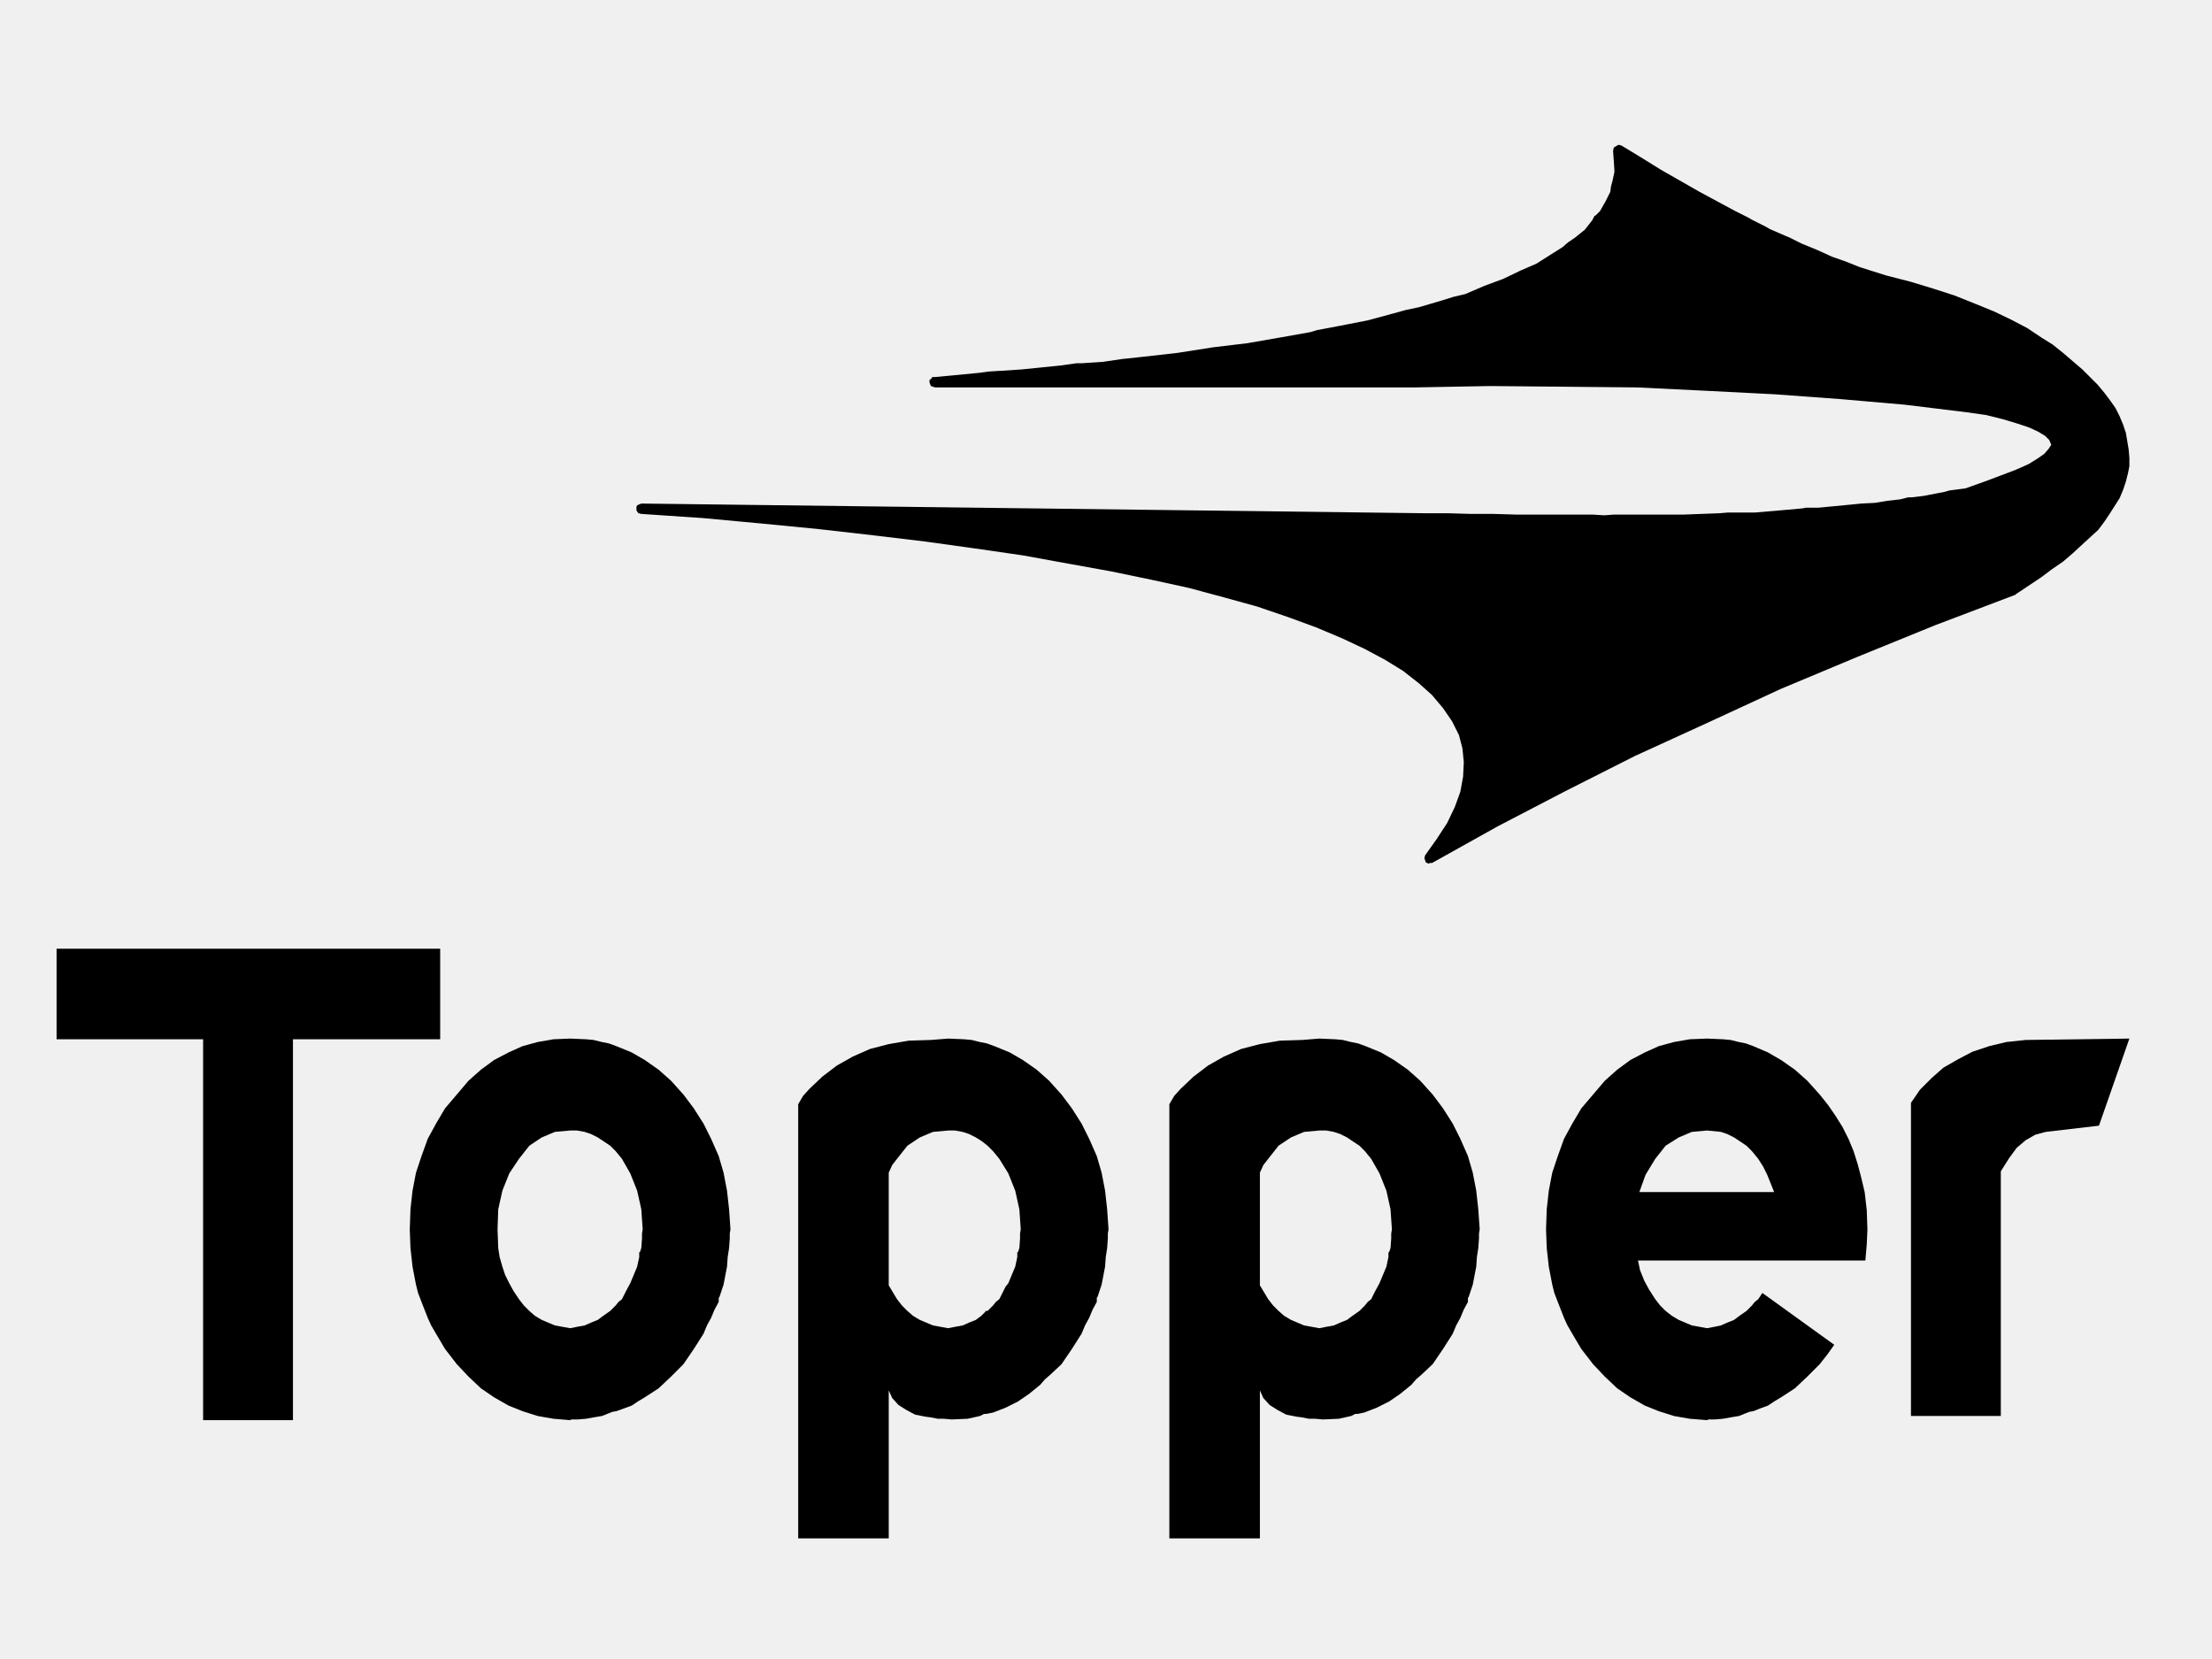
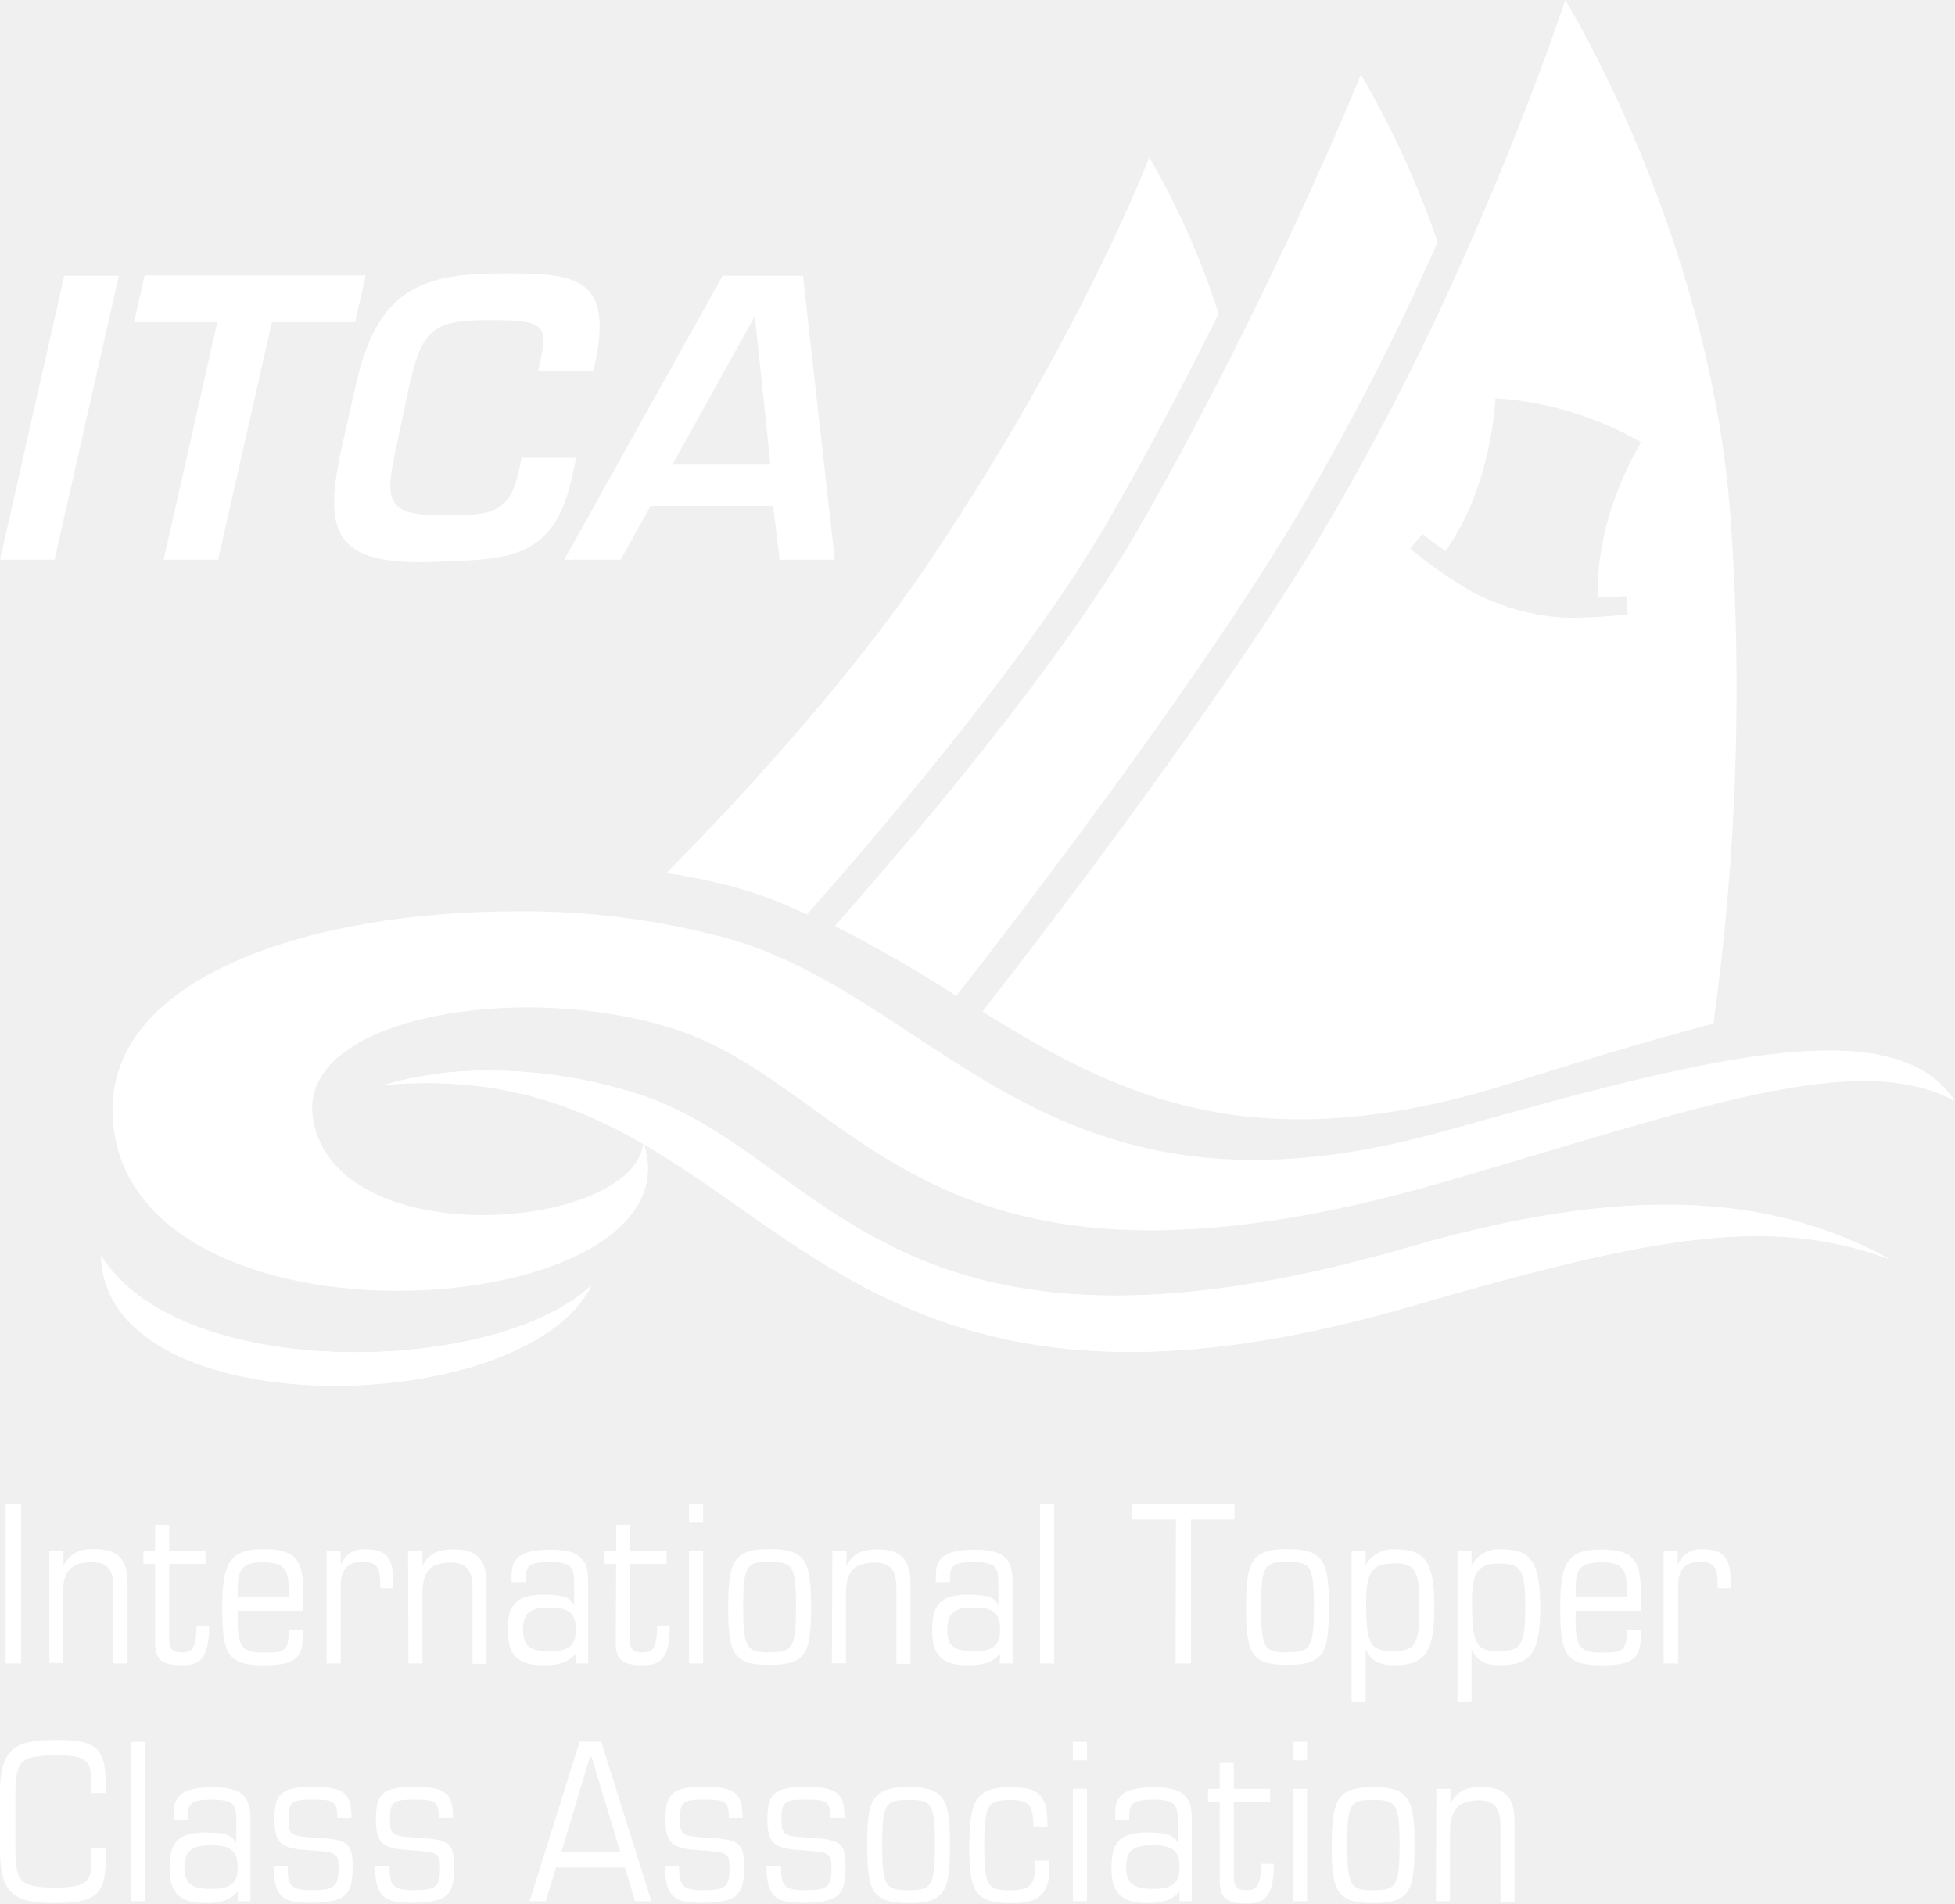
- <svg xmlns="http://www.w3.org/2000/svg" id="svg2" width="200" height="150">
-   <g id="layer1" transform="translate(0 -902.362)">
-     <g id="1" transform="translate(5.116 915.453)">
-       <path id="2" d="m184.664 88.688 2.75-7.875-9.374.125-1.75.187-1.562.375-1.5.5-1.312.688-1.312.75-1.063.937-1.062 1.063-.813 1.187v28.313h8.124V92.813l.75-1.188.688-.937.812-.688.875-.5.937-.25z" style="fill:#000;fill-opacity:1;fill-rule:evenodd;stroke:none" />
-       <path id="3" d="m144.544 104.375-.562-.875-.438-.812-.375-.938-.187-.875h20.56l.125-1.437.062-1.375-.062-1.75-.188-1.625-.312-1.313-.313-1.187L162.48 91l-.438-1.062-.562-1.125-.625-1-.688-1-.75-.938-1.124-1.25-1.125-1-1.25-.875-1.187-.687-1.313-.563-.687-.25-.625-.125-.75-.187-.687-.063-1.438-.062-1.562.062-1.437.25-1.375.375-1.25.563-1.312.687-1.188.875-1.125 1-1.062 1.25-1.062 1.25-.813 1.375-.75 1.375-.562 1.563-.5 1.5-.313 1.625-.187 1.687-.062 1.813.062 1.687.187 1.688.313 1.625.187.75.313.812.562 1.438.313.687.437.75.813 1.375 1.062 1.375 1.062 1.125 1.125 1.063 1.188.812 1.312.75 1.25.5 1.375.438 1.437.25 1.562.125.125-.063h.563l.75-.062.687-.125.75-.125.625-.25.312-.125.375-.063.625-.25.688-.25.562-.375.625-.375 1.25-.812 1.125-1.063 1.124-1.125.688-.875.625-.875-6.5-4.687-.374.562-.313.25-.25.313-.5.5-.625.437-.5.375-.625.25-.562.25-1.25.25-1.375-.25-1.187-.5-.625-.375-.562-.437-.5-.5zm9.312-12.687.437.687.375.75.625 1.563h-12.186l.562-1.563.875-1.437.938-1.188 1.187-.75 1.187-.5 1.375-.125 1.25.125.562.188.625.312 1.125.75.5.5z" style="fill:#000;fill-opacity:1;fill-rule:evenodd;stroke:none" />
-       <path id="4" d="m114.173 80.813-1.562.125-2 .062-1.812.313-1.688.437-1.562.688-1.437.812-1.312 1-1.188 1.125-.562.625-.438.75V126h8.187v-13.375l.312.688.563.625.687.437.812.438.938.187.5.063.625.125h.562l.688.062 1.437-.062 1.125-.25.25-.125.125-.063h.187l.625-.125 1.125-.437 1.125-.563 1-.687 1-.813.437-.5.5-.437 1-.938.937-1.375.875-1.375.313-.75.375-.687.312-.75.375-.688v-.375l.062-.062.125-.375.25-.75.313-1.625.062-.875.125-.813.063-.875v-.437l.062-.375-.125-1.813-.187-1.687-.313-1.625-.437-1.5-.687-1.563-.688-1.375-.875-1.375-.937-1.25-1.125-1.25-1.125-1-1.25-.875-1.187-.687-1.375-.563-.687-.25-.625-.125-.75-.187-.688-.063zm0 8.312h.625l.687.125.563.188.625.312 1.125.75.5.5.562.688.75 1.312.625 1.563.375 1.687.125 1.813-.063.375v.437l-.062.875-.125.375h-.063v.438l-.187.875-.313.75-.312.75-.375.687-.375.75-.312.25-.25.313-.5.5-.625.437-.5.375-.625.25-.563.25-.687.125-.625.125-1.375-.25-1.187-.5-.625-.375-.5-.437-.5-.5-.437-.563-.75-1.25V92.938l.312-.688.438-.562.937-1.188 1.125-.75 1.187-.5z" style="fill:#000;fill-opacity:1;fill-rule:evenodd;stroke:none" />
-       <path id="5" d="m80.615 80.813-1.562.125-2 .062-1.812.313-1.688.437-1.562.688-1.437.812-1.313 1-1.187 1.125-.563.625-.437.75V126h8.187v-13.375l.312.688.562.625.688.437.812.438.938.187.5.063.624.125h.563l.687.062 1.438-.062 1.124-.25.25-.125.125-.063h.188l.625-.125 1.125-.437 1.125-.563 1-.687 1-.813.437-.5.5-.437 1-.938.937-1.375.875-1.375.312-.75.375-.687.313-.75.375-.688v-.375l.062-.062.125-.375.25-.75.313-1.625.062-.875.125-.813.063-.875v-.437l.062-.375-.125-1.813-.187-1.687-.313-1.625-.437-1.5-.688-1.563-.687-1.375-.875-1.375-.937-1.25-1.125-1.25-1.125-1-1.25-.875-1.187-.687-1.375-.563-.688-.25-.625-.125-.75-.187-.687-.063zM75.24 92.938l.312-.688.437-.562.938-1.188 1.125-.75 1.187-.5 1.375-.125h.625l.687.125.563.188.625.312.5.313.562.437.5.5.562.688.813 1.312.625 1.563.375 1.687.125 1.813-.063.375v.437l-.062.875-.125.375h-.063v.438l-.187.875-.313.75-.312.75-.25.312-.188.375-.375.75-.312.25-.25.313-.5.5h-.188v.062l-.125.125-.25.25-.5.375-.624.25-.563.25-.687.125-.625.125-1.375-.25-1.187-.5-.625-.375-.5-.437-.5-.5-.438-.563-.75-1.25z" style="fill:#000;fill-opacity:1;fill-rule:evenodd;stroke:none" />
-       <path id="6" d="M34.683 80.875v-8.187H0v8.187h13.248v34.438h8.124V80.875z" style="fill:#000;fill-opacity:1;fill-rule:evenodd;stroke:none" />
-       <path id="7" d="m36.183 85.875-1.062 1.25-.813 1.375-.75 1.375-.562 1.563-.5 1.5-.313 1.625-.187 1.687-.063 1.813.063 1.687.187 1.688.313 1.625.187.75.313.812.562 1.438.313.687.437.75.813 1.375 1.062 1.375 1.062 1.125 1.125 1.063 1.188.812 1.312.75 1.25.5 1.375.438 1.437.25 1.5.125.125-.063h.562l.75-.062.687-.125.75-.125.625-.25.313-.125.375-.063 1.374-.5.563-.375.625-.375 1.25-.812 1.125-1.063 1.124-1.125.938-1.375.875-1.375.312-.75.375-.687.313-.75.374-.688v-.375l.063-.062.125-.375.25-.75.312-1.625.063-.875.125-.813.062-.875v-.437l.063-.375-.125-1.813-.188-1.687-.312-1.625-.438-1.5-.687-1.563-.687-1.375-.875-1.375-.938-1.25-1.125-1.25-1.124-1-1.25-.875-1.188-.687-1.374-.563-.688-.25-.625-.125-.75-.187-.687-.063-1.437-.062-1.5.062-1.437.25-1.375.375-1.25.563-1.312.687-1.188.875-1.125 1zm5.624 18.5-.5-.75-.375-.687-.375-.75-.25-.75-.25-.875-.125-.813-.062-1.687.062-1.813.375-1.687.625-1.563.875-1.312.938-1.188 1.124-.75 1.188-.5 1.375-.125h.625l.687.125.562.188.625.312 1.125.75.5.5.563.688.75 1.312.624 1.563.375 1.687.125 1.813-.062.375v.437l-.063.875-.125.375h-.062v.438l-.188.875-.312.75-.313.75-.374.687-.375.75-.313.25-.25.313-.5.5-.625.437-.5.375-.625.25-.562.25-.687.125-.625.125-1.375-.25-1.188-.5-.624-.375-.5-.437-.5-.5z" style="fill:#000;fill-opacity:1;fill-rule:evenodd;stroke:none" />
-       <path id="8" d="m140.795.25-.063.313.063.875.062 1-.187.875-.125.437-.063.5-.437.875-.5.875-.375.375-.125.063-.063.125-.125.25-.687.875-.937.75-.563.375-.5.437-1.187.75-1.187.75-1.438.625-1.562.75-1.687.625-1.75.75-1.062.25-1 .313-2.125.625-1.187.25-1.125.312-2.312.625-2.563.5-1.312.25-.687.125-.625.188-2.812.5-2.875.5-3.125.375-3.187.5-3.312.375-1.75.187-1.687.25-1.875.125h-.5l-.437.063-.875.125-3.687.375-1.937.125-1 .062-.938.125-3.937.375h-.25l-.124.188-.125.062v.25l.125.313.374.125h43.308l6.874-.125 6.749.062 6.561.063 6.375.312 6.124.313 5.937.437 5.749.5 5.624.688 1.75.25 1.5.375 1.25.375 1.125.375.812.375.625.375.375.375.187.437-.25.375-.375.438-.625.437-.812.5-1.125.5-1.312.5-1.5.563-1.75.625-.937.125-.5.062-.438.125-1.937.375-1.062.125h-.313l-.25.063-.5.125-1.124.125-1.125.187-1.25.063-1.25.125-2.625.25h-1.124l-.313.062-1.375.125-2.937.25h-2.437l-.75.063-3.312.125h-6.249l-.875.062-1-.062h-6.875l-2.124-.063h-2.062l-2.125-.062h-2.125l-70.74-.875-.313.125-.125.125v.375l.125.187.062.063.25.062 5.562.375 5.374.5 5.125.5 4.937.563 4.687.562 4.499.625 4.312.625 4.124.75 3.812.688 3.625.75 3.437.75 3.25.875 2.937.812 2.75.938 2.562.937 2.374 1 2 .938 1.875 1 1.625 1 1.437 1.125 1.187 1.062 1 1.188.813 1.187.625 1.25.312 1.188.125 1.25-.063 1.312-.25 1.375-.5 1.375-.687 1.438-.937 1.437-1.063 1.5-.062.25.125.375.25.125.125-.062h.187l5.937-3.313 6.124-3.187 6.312-3.188 6.562-3 6.624-3.062 6.874-2.875 7.062-2.875 7.249-2.75.062-.063 2.25-1.5 1-.75 1-.687.875-.75.812-.75 1.5-1.375.562-.75.5-.75.875-1.375.312-.75.25-.75.188-.75.125-.625v-.75l-.063-.75-.25-1.5-.25-.75-.312-.75-.375-.75-.437-.625-.563-.75-.625-.75-1.375-1.375-1.75-1.5-.937-.75-1-.625-1.312-.875-1.437-.75-1.563-.75-1.687-.688-1.875-.75-1.937-.625-2.062-.625-2.187-.562-1.188-.375-1.187-.375-1.25-.5-1.25-.438-1.375-.625-1.374-.562-.75-.375-.375-.188-.313-.125-1.437-.625-.437-.25-.375-.187-.75-.375-.438-.25-.375-.188-.75-.375-1.624-.875-1.625-.875-1.75-1-1.75-1-1.812-1.125-1.75-1.062-.25-.063-.125.063z" style="fill:#000;fill-opacity:1;fill-rule:evenodd;stroke:none" />
+ <svg xmlns="http://www.w3.org/2000/svg" width="222.1" height="216.26" viewBox="0 0 222.1 216.26">
+   <defs>
+     <clipPath id="clip-path">
+       <path d="M55.37 151.82v2.9c5.57-1.94 10-4.89 11.87-8.76-2.64 2.56-6.88 4.55-11.87 5.86m-43.89-9.18c.29 14.65 27.23 17.88 43.89 12.08v-2.9c-15.07 3.94-37.12 1.77-43.89-9.18m43.89-21a42.6 42.6 0 0 0-11.88 1.65 50.2 50.2 0 0 1 11.88.24c33.17 4.79 39.56 43.88 104.84 24.91 28.23-8.21 40.91-10.29 54.5-5.38-11.15-6-26.27-9.61-54.5-1.4-59.2 17.2-66.47-10.5-87.66-17.34a55.9 55.9 0 0 0-16.92-2.68z" style="fill:none" />
+     </clipPath>
+     <style>.cls-2{fill:#fff}</style>
+   </defs>
+   <g id="Layer_2" data-name="Layer 2">
+     <g id="Layer_1-2" data-name="Layer 1">
+       <path d="M91.67 103.9C100.58 93.84 117.24 74.25 126 59c4.62-8 8.83-16.06 12.44-23.36a90 90 0 0 0-7.88-17.77s-7.48 19.77-24.51 45.25C96.15 78 82.25 92.6 75.7 99.19a68 68 0 0 1 7.63 1.57 48.7 48.7 0 0 1 8.34 3.14" class="cls-2" />
+       <path d="M154.61 8.46s-5 12.43-13 28.53c-3.61 7.3-7.81 15.36-12.43 23.36-8.78 15.21-25.44 34.8-34.35 44.86a150 150 0 0 1 13.81 7.94c5-6.38 25.44-32.73 37.68-52.84l.3-.48a296 296 0 0 0 16.71-32.34 109 109 0 0 0-8.72-19.03" class="cls-2" />
+       <path d="M196.62 59.06C194.32 26.64 177.82 0 177.82 0s-4.12 12.65-11.53 29.27a296 296 0 0 1-16.71 32.34c-.09.16-.19.32-.29.48-12.29 20.11-32.68 46.46-37.68 52.84l2.09 1.28c7.09 4.31 14.65 8.38 24.16 10.1 8.88 1.61 19.47 1.17 33-3 8.56-2.67 16.57-5.15 23.79-7a276 276 0 0 0 1.97-57.25m-11.87 8.66.18 2.1c-5.51.54-7.7.38-9.1.18a26 26 0 0 1-8.47-2.68 50.7 50.7 0 0 1-7.16-5l1.4-1.64c1.14.91 2.62 1.92 2.62 1.92 5.33-7.47 5.67-17.35 5.67-17.35a38.2 38.2 0 0 1 16.55 5s-5.34 8.49-4.87 17.6a31 31 0 0 0 3.18-.13" class="cls-2" />
+       <path d="M58.57 103.54c-22.75 0-46.51 7.24-45.77 23.27 1.3 28.38 67.37 23.56 60.29 2.93-.71 10-34.79 13-37.51-2.52-2.06-11.74 23.78-15.88 41-10.31 21.18 6.84 28.45 34.54 87.65 17.33 28.24-8.2 46.72-15.17 57.87-9.14-7-10.75-29.48-4.58-58 3.41-44.63 12.54-56.71-14.44-80.8-21.71a88.4 88.4 0 0 0-24.8-3.26" class="cls-2" />
+       <path d="M55.37 151.82v2.9c5.57-1.94 10-4.89 11.87-8.76-2.64 2.56-6.88 4.55-11.87 5.86m-43.89-9.18c.29 14.65 27.23 17.88 43.89 12.08v-2.9c-15.07 3.94-37.12 1.77-43.89-9.18m43.89-21a42.6 42.6 0 0 0-11.88 1.65 50.2 50.2 0 0 1 11.88.24c33.17 4.79 39.56 43.88 104.84 24.91 28.23-8.21 40.91-10.29 54.5-5.38-11.15-6-26.27-9.61-54.5-1.4-59.2 17.2-66.47-10.5-87.66-17.34a55.9 55.9 0 0 0-16.92-2.68z" class="cls-2" />
+       <path d="M11.48 121.66h203.23v45.77H11.48z" class="cls-2" style="clip-path:url(#clip-path)" />
+       <path d="M6.2 63.59H0l7.3-32.26h6.2Zm18.58 0h-6.19l6.1-27h-9.46l1.2-5.29h25.12l-1.2 5.29h-9.46Zm36.35-21.46.39-1.77c.85-3.74-.55-4-6-4-6.24 0-7.55 1-9 7.36L45 50.86c-1.42 6.45-.93 7.69 5.57 7.69 5 0 7.26-.17 8.3-4.77l.4-1.76h6.19l-.46 2.1c-2.07 9.72-7.54 9.38-15.62 9.72-11.45.43-12.63-3.31-10.62-12.73l1.67-7.39c2.34-10.33 6.86-12.65 16.37-12.65 8 0 12.63.05 11 9.29l-.4 1.77Zm12.78 15.35-3.4 6.11H64.1l18-32.26h9.12l3.62 32.26h-6.27l-.73-6.11Zm11.86-21.42h-.09l-9.29 16.73h11.14ZM.64 170.88h1.75V189H.64Zm4.97 5.36h1.6v1.65C8 176.51 8.89 176 10.74 176c3 0 3.75 1.47 3.75 4v9h-1.6v-8.63c0-1.48-.32-2.88-2.42-2.88s-3.31.75-3.31 3.45v8H5.61Zm12.01 1.45h-1.33v-1.45h1.33v-3h1.6v3h4.13v1.45h-4.13v8.53c0 1.05.33 1.53 1.38 1.53s1.72-.23 1.72-3.06h1.45c0 4.08-1.3 4.51-3.15 4.51-2.35 0-3-.73-3-2.63ZM27 183v1.18c0 2.77.48 3.58 2.68 3.58 2.57 0 3.12 0 3.12-2.56h1.6v.48c0 2.55-.62 3.53-4.45 3.53-4.2 0-4.7-1.41-4.7-6.58S26.15 176 30 176s4.45 1.55 4.45 5v2Zm5.8-1.6c0-2.7-.05-3.9-2.9-3.9s-2.9 1.2-2.9 3.9Zm4.31-5.16h1.6v1.55a2.78 2.78 0 0 1 3-1.75c2 0 2.95.87 2.95 3.42v1h-1.45c0-2.35-.25-3-2.08-3-1.6 0-2.42.87-2.42 2.63V189h-1.6Zm9.25 0H48v1.65c.8-1.38 1.68-1.85 3.53-1.85 3 0 3.75 1.47 3.75 4v9h-1.6v-8.63c0-1.48-.32-2.88-2.43-2.88S48 178.28 48 181v8h-1.6Zm19.06 11.66c-.92 1-1.85 1.3-3.73 1.3-3.25 0-4-1.55-4-4s.57-4 4-4c2.43 0 3 .28 3.53 1.15V180c0-1.88-.17-2.53-2.83-2.53s-2.67.65-2.67 2.28h-1.6v-.68c0-1.55.37-3 4.35-3 3.55 0 4.35 1.15 4.35 3.63v9.3h-1.4Zm-3-.3c2.13 0 3-.53 3-2.48s-.92-2.48-3-2.48-3 .53-3 2.48.82 2.48 2.95 2.48Zm7.58-9.91h-1.38v-1.45H70v-3h1.6v3h4.13v1.45h-4.18v8.53c0 1.05.32 1.53 1.38 1.53s1.72-.23 1.72-3.06h1.45c0 4.08-1.3 4.51-3.15 4.51-2.35 0-3-.73-3-2.63Zm8.28-6.81h1.6V173h-1.6Zm0 5.36h1.6V189h-1.6Zm9.15-.24c4.21 0 4.71 1.5 4.71 6.58 0 5.28-.55 6.58-4.71 6.58s-4.7-1.3-4.7-6.58c0-5.04.5-6.58 4.7-6.58m0 11.71c2.56 0 3-.38 3-5.13s-.4-5.13-3-5.13-3 .37-3 5.13.45 5.17 3 5.17Zm7.13-11.47h1.6v1.65c.8-1.38 1.68-1.85 3.53-1.85 3 0 3.75 1.47 3.75 4v9h-1.6v-8.63c0-1.48-.32-2.88-2.42-2.88s-3.31.75-3.31 3.45v8h-1.6Zm19.06 11.66c-.92 1-1.85 1.3-3.72 1.3-3.26 0-4-1.55-4-4s.57-4 4-4c2.42 0 3 .28 3.52 1.15V180c0-1.88-.17-2.53-2.82-2.53s-2.68.65-2.68 2.28h-1.6v-.68c0-1.55.37-3 4.35-3 3.56 0 4.36 1.15 4.36 3.63v9.3h-1.46Zm-3-.3c2.13 0 3-.53 3-2.48s-.92-2.48-3-2.48-3 .53-3 2.48.83 2.48 2.95 2.48Zm7.53-16.72h1.6V189h-1.6Zm15.44 1.76h-5v-1.76h11.66v1.76h-4.95V189h-1.75Zm12.68 3.36c4.2 0 4.7 1.5 4.7 6.58 0 5.28-.55 6.58-4.7 6.58s-4.7-1.3-4.7-6.58c0-5.04.5-6.58 4.7-6.58m0 11.71c2.55 0 3-.38 3-5.13s-.4-5.13-3-5.13-3 .37-3 5.13.4 5.17 3 5.17Zm7.28-11.47h1.6v1.6a3.55 3.55 0 0 1 3.52-1.8c3.31 0 4.28 1.57 4.28 6.58s-1 6.58-4.53 6.58c-1.8 0-2.67-.53-3.27-1.8v6h-1.6Zm4.65 1.4c-2.3 0-3 1.1-3 4.23 0 4.77.37 5.73 3 5.73 2.5 0 3.05-.58 3.05-5s-.55-5-3.05-5Zm7.38-1.4h1.6v1.6a3.57 3.57 0 0 1 3.53-1.8c3.3 0 4.27 1.57 4.27 6.58s-1 6.58-4.52 6.58c-1.81 0-2.68-.53-3.28-1.8v6h-1.6Zm4.65 1.4c-2.3 0-3 1.1-3 4.23 0 4.77.37 5.73 3 5.73 2.5 0 3.05-.58 3.05-5s-.55-4.96-3.05-4.96M179 183v1.18c0 2.77.48 3.58 2.68 3.58 2.58 0 3.13 0 3.13-2.56h1.6v.48c0 2.55-.63 3.53-4.45 3.53-4.21 0-4.71-1.41-4.71-6.58s.85-6.58 4.71-6.58 4.45 1.55 4.45 5V183Zm5.81-1.6c0-2.7 0-3.9-2.9-3.9s-2.91 1.2-2.91 3.9Zm4.19-5.16h1.6v1.55a2.79 2.79 0 0 1 3-1.75c2 0 3 .87 3 3.42v1h-1.46c0-2.35-.25-3-2.07-3-1.6 0-2.43.87-2.43 2.63V189H189ZM12 211.36c0 3.93-1.23 4.85-5.61 4.85-4.77 0-6.4-.9-6.4-6.2v-6.11c0-5.3 1.63-6.2 6.4-6.2 4 0 5.61.53 5.61 4.73v1.3h-1.6v-1.18c0-2.82-.93-3.1-4-3.1-4.12 0-4.65.55-4.65 4.55v5.91c0 4 .53 4.55 4.65 4.55 3.66 0 4-.8 4-3.28V210H12Zm2.84-13.46h1.6V216h-1.6ZM27 214.91c-.92 1-1.85 1.3-3.73 1.3-3.25 0-4-1.55-4-4s.57-4 4-4c2.43 0 3 .27 3.53 1.15h.05V207c0-1.88-.17-2.53-2.83-2.53s-2.67.65-2.67 2.28h-1.6v-.68c0-1.55.37-3 4.35-3 3.55 0 4.35 1.15 4.35 3.63v9.3H27Zm-3-.3c2.13 0 3-.52 3-2.48s-.92-2.47-3-2.47-3.05.52-3.05 2.47.86 2.48 3 2.48Zm8.68-2.55c0 2.2.35 2.7 2.72 2.7 2.58 0 3.06-.37 3.06-2.53 0-1.67-.18-1.8-3.2-2-3.21-.18-4.08-.65-4.08-3.48 0-2.68.5-3.73 4.3-3.73s4.45.85 4.45 3.53h-1.6c0-2-.52-2.08-2.93-2.08-2.22 0-2.62.23-2.62 2.21 0 1.8.22 1.95 2.93 2.1 3.77.22 4.35.52 4.35 3.32 0 3-.58 4.08-4.7 4.08-2.93 0-4.28-.35-4.28-4.15Zm11.58 0c0 2.2.35 2.7 2.73 2.7 2.57 0 3-.37 3-2.53 0-1.67-.18-1.8-3.2-2-3.21-.18-4.08-.65-4.08-3.48 0-2.68.5-3.73 4.3-3.73s4.45.85 4.45 3.53h-1.6c0-2-.52-2.08-2.92-2.08-2.23 0-2.63.23-2.63 2.21 0 1.8.22 1.95 2.93 2.1 3.77.22 4.35.52 4.35 3.32 0 3-.58 4.08-4.7 4.08-2.93 0-4.28-.35-4.28-4.15Zm26.74.12h-7.83L62 216h-1.83l5.68-18.11h2.45L74 216h-1.85Zm-3.78-12.53H67l-3.23 10.78h6.7Zm9.93 12.41c0 2.2.35 2.7 2.73 2.7 2.58 0 3-.37 3-2.53 0-1.67-.17-1.8-3.2-2-3.2-.18-4.08-.65-4.08-3.48 0-2.68.5-3.73 4.3-3.73s4.46.85 4.46 3.53h-1.55c0-2-.53-2.08-2.93-2.08-2.23 0-2.63.23-2.63 2.21 0 1.8.23 1.95 2.93 2.1 3.78.22 4.35.52 4.35 3.32 0 3-.57 4.08-4.7 4.08-2.93 0-4.28-.35-4.28-4.15Zm11.58 0c0 2.2.35 2.7 2.73 2.7 2.58 0 3-.37 3-2.53 0-1.67-.17-1.8-3.2-2-3.2-.18-4.08-.65-4.08-3.48 0-2.68.5-3.73 4.31-3.73s4.45.85 4.45 3.53h-1.6c0-2-.53-2.08-2.93-2.08-2.23 0-2.63.23-2.63 2.21 0 1.8.23 1.95 2.93 2.1 3.78.22 4.35.52 4.35 3.32 0 3-.57 4.08-4.7 4.08-2.93 0-4.28-.35-4.28-4.15Zm14.49-9.01c4.2 0 4.7 1.5 4.7 6.58 0 5.28-.55 6.58-4.7 6.58s-4.7-1.3-4.7-6.58c0-5.08.48-6.58 4.7-6.58m0 11.71c2.55 0 3-.37 3-5.13s-.4-5.13-3-5.13-3 .38-3 5.13.4 5.13 3 5.13m14.18-7.25c0-2.33-.45-3-2.58-3-2.55 0-3 .38-3 5.13s.4 5.13 3 5.13c2.31 0 2.81-.62 2.81-3.38h1.6v.83c0 3.3-1.55 4-4.41 4-4.2 0-4.7-1.4-4.7-6.58s.85-6.58 4.7-6.58c3.46 0 4.18 1.08 4.18 4.46Zm4.48-9.61h1.6v2.1h-1.6Zm0 5.35h1.6V216h-1.6ZM134 214.91c-.93 1-1.86 1.3-3.73 1.3-3.25 0-4-1.55-4-4s.58-4 4-4c2.42 0 2.95.27 3.53 1.15V207c0-1.88-.18-2.53-2.83-2.53s-2.68.65-2.68 2.28h-1.6v-.68c0-1.55.38-3 4.35-3 3.56 0 4.36 1.15 4.36 3.63v9.3H134Zm-3.06-.3c2.13 0 3.06-.52 3.06-2.48s-.93-2.47-3.06-2.47-3 .52-3 2.47.91 2.48 3.06 2.48Zm7.62-9.91h-1.32v-1.45h1.32v-2.95h1.6v2.95h4.13v1.45h-4.13v8.53c0 1.05.33 1.53 1.38 1.53s1.73-.22 1.73-3h1.45c0 4.08-1.3 4.5-3.15 4.5-2.36 0-3-.72-3-2.63Zm8.33-6.8h1.6v2.1h-1.6Zm0 5.35h1.6V216h-1.6Zm9.11-.2c4.2 0 4.7 1.5 4.7 6.58 0 5.28-.55 6.58-4.7 6.58s-4.71-1.3-4.71-6.58c.05-5.08.55-6.58 4.71-6.58m0 11.71c2.55 0 3-.37 3-5.13s-.4-5.13-3-5.13-2.95.38-2.95 5.13.44 5.13 2.95 5.13m7.18-11.51h1.6v1.65c.8-1.37 1.67-1.85 3.52-1.85 3 0 3.76 1.48 3.76 4v9h-1.6v-8.63c0-1.47-.33-2.88-2.43-2.88-1.95 0-3.3.75-3.3 3.46v8h-1.6Z" class="cls-2" />
    </g>
  </g>
</svg>
